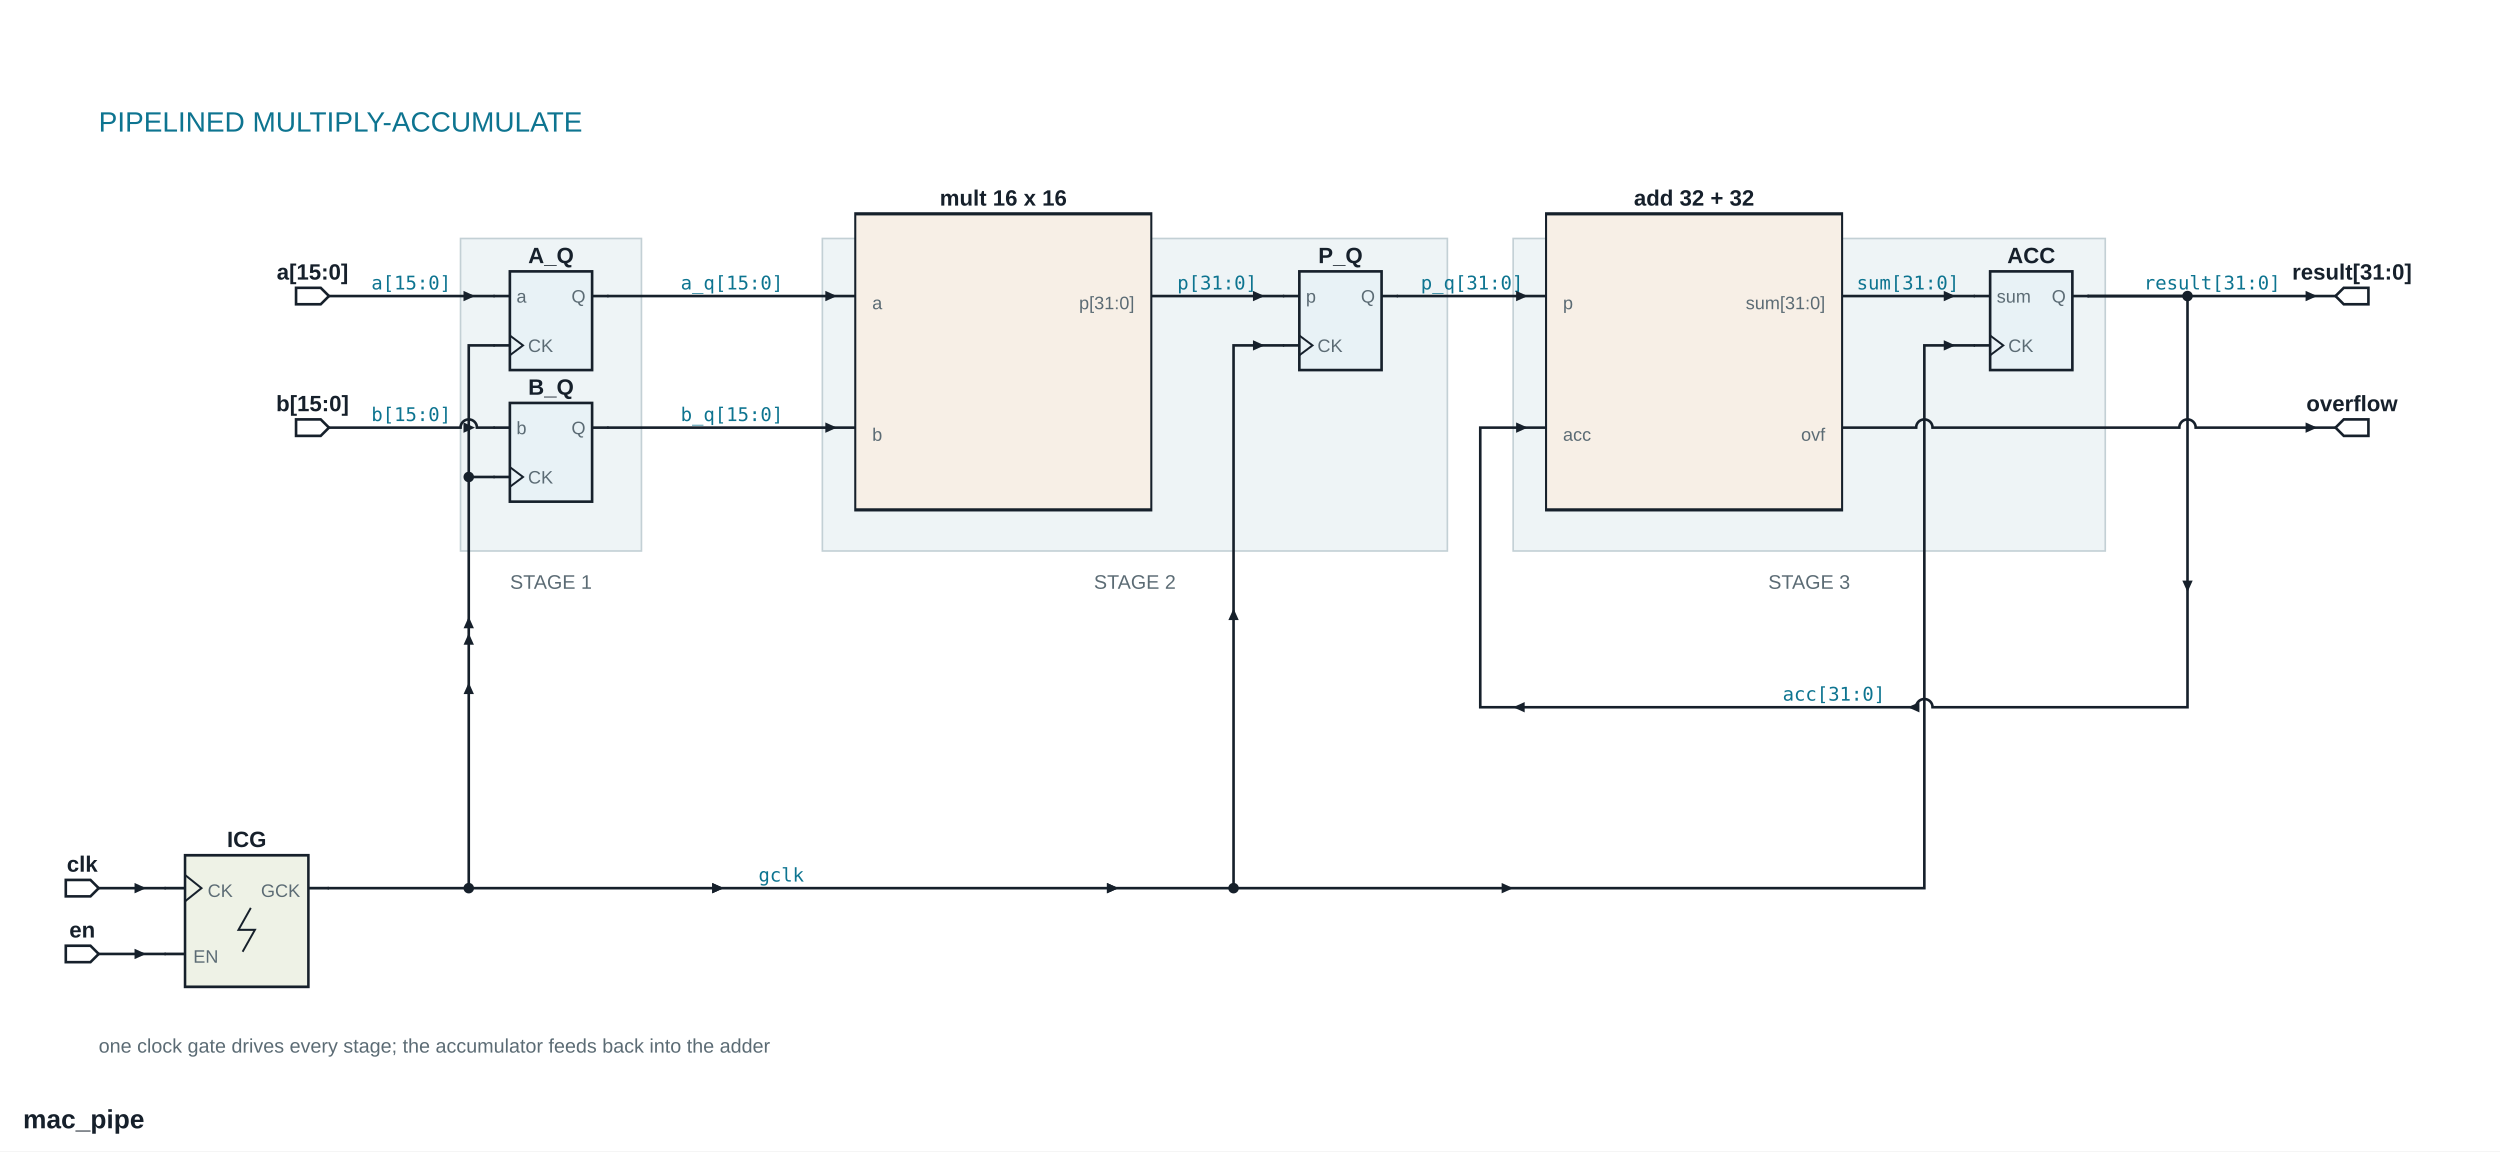
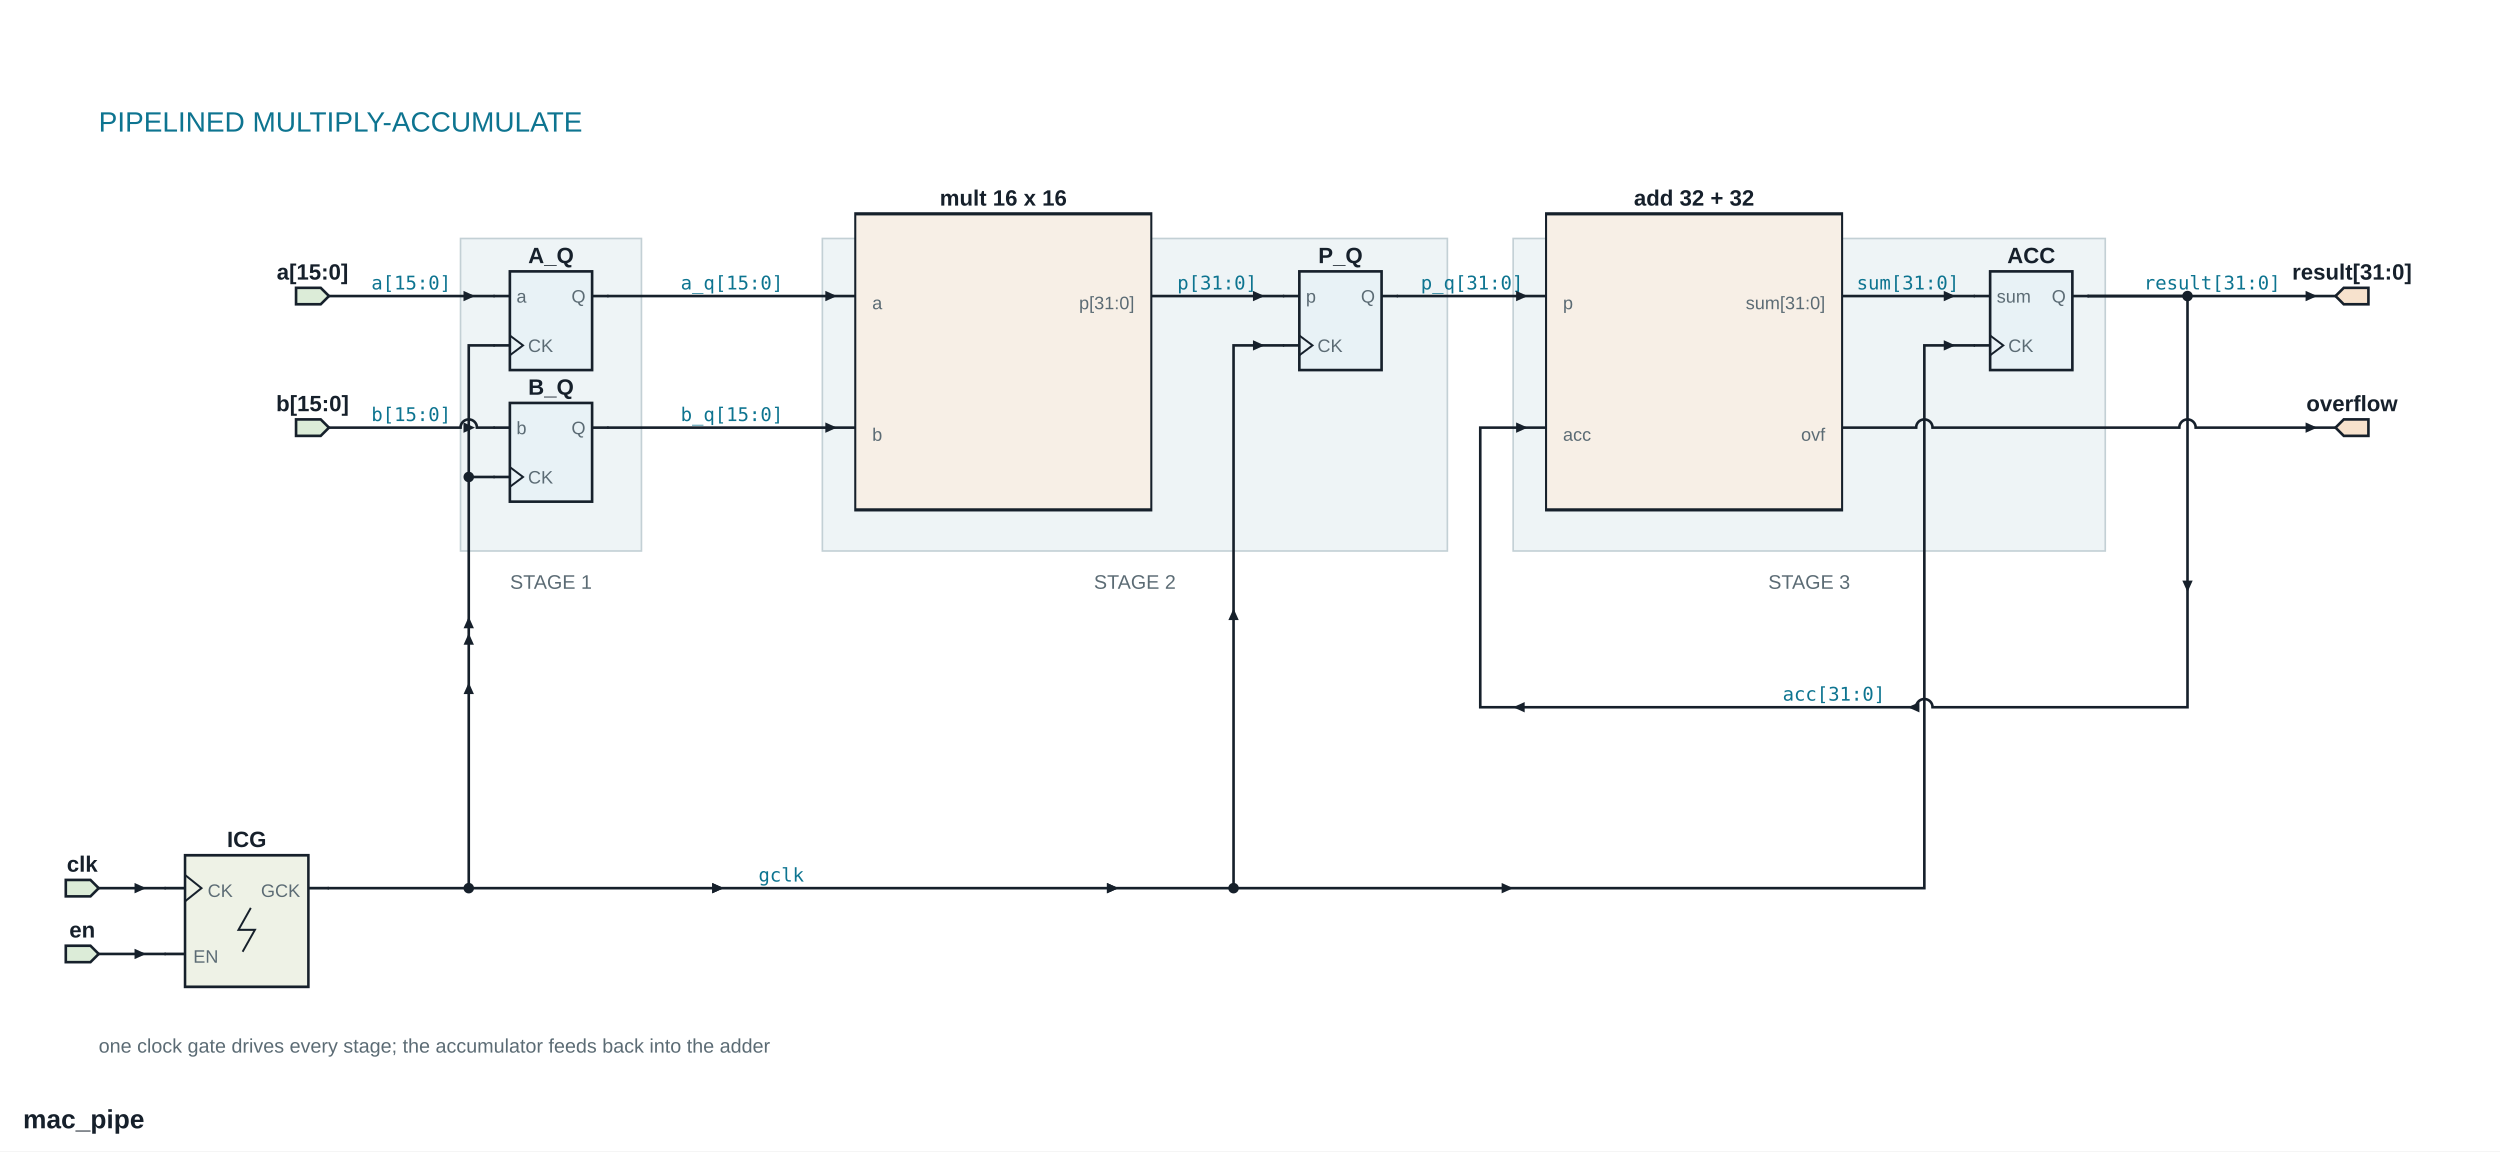
<svg xmlns="http://www.w3.org/2000/svg" width="1520" height="700" viewBox="0 0 1520 700" font-family="'IBM Plex Sans','IBM Plex Sans Text',Arial,Helvetica,sans-serif">
  <rect x="0" y="0" width="1520" height="700" fill="#ffffff" />
  <g class="dl-shapes">
    <rect x="920" y="145" width="360" height="190" fill="#eef4f6" stroke="#c3d0d5" stroke-width="1" />
    <rect x="500" y="145" width="380" height="190" fill="#eef4f6" stroke="#c3d0d5" stroke-width="1" />
    <rect x="280" y="145" width="110" height="190" fill="#eef4f6" stroke="#c3d0d5" stroke-width="1" />
    <text x="335" y="358" text-anchor="middle" font-family="'IBM Plex Sans','IBM Plex Sans Text',Arial,Helvetica,sans-serif" font-size="12" fill="#5b6b74">STAGE 1</text>
    <text x="690" y="358" text-anchor="middle" font-family="'IBM Plex Sans','IBM Plex Sans Text',Arial,Helvetica,sans-serif" font-size="12" fill="#5b6b74">STAGE 2</text>
    <text x="1100" y="358" text-anchor="middle" font-family="'IBM Plex Sans','IBM Plex Sans Text',Arial,Helvetica,sans-serif" font-size="12" fill="#5b6b74">STAGE 3</text>
    <text x="60" y="80" text-anchor="start" font-family="'IBM Plex Sans','IBM Plex Sans Text',Arial,Helvetica,sans-serif" font-size="17" fill="#0d7490">PIPELINED MULTIPLY-ACCUMULATE</text>
    <text x="60" y="640" text-anchor="start" font-family="'IBM Plex Sans','IBM Plex Sans Text',Arial,Helvetica,sans-serif" font-size="12" fill="#5b6b74">one clock gate drives every stage; the accumulator feeds back into the adder</text>
  </g>
  <g class="dl-nets">
    <path class="dl-net" data-id="n1" d="M200 180 L300 180" fill="none" stroke="#16202b" stroke-width="1.6" stroke-linejoin="miter" stroke-linecap="square" />
    <path class="dl-net" data-id="n2" d="M200 260 L280 260 A5 5 0 0 1 290 260 L300 260" fill="none" stroke="#16202b" stroke-width="1.6" stroke-linejoin="miter" stroke-linecap="square" />
    <path class="dl-net" data-id="n3" d="M370 180 L520 180" fill="none" stroke="#16202b" stroke-width="1.6" stroke-linejoin="miter" stroke-linecap="square" />
    <path class="dl-net" data-id="n4" d="M370 260 L520 260" fill="none" stroke="#16202b" stroke-width="1.6" stroke-linejoin="miter" stroke-linecap="square" />
    <path class="dl-net" data-id="n5" d="M700 180 L780 180" fill="none" stroke="#16202b" stroke-width="1.6" stroke-linejoin="miter" stroke-linecap="square" />
    <path class="dl-net" data-id="n6" d="M850 180 L940 180" fill="none" stroke="#16202b" stroke-width="1.6" stroke-linejoin="miter" stroke-linecap="square" />
    <path class="dl-net" data-id="n7" d="M1120 180 L1200 180" fill="none" stroke="#16202b" stroke-width="1.6" stroke-linejoin="miter" stroke-linecap="square" />
    <path class="dl-net" data-id="n8" d="M1270 180 L1420 180" fill="none" stroke="#16202b" stroke-width="1.6" stroke-linejoin="miter" stroke-linecap="square" />
    <path class="dl-net" data-id="n9" d="M1120 260 L1165 260 A5 5 0 0 1 1175 260 L1325 260 A5 5 0 0 1 1335 260 L1420 260" fill="none" stroke="#16202b" stroke-width="1.6" stroke-linejoin="miter" stroke-linecap="square" />
    <path class="dl-net" data-id="n10" d="M1270 180 L1330 180 L1330 430 L1175 430 A5 5 0 0 0 1165 430 L900 430 L900 260 L940 260" fill="none" stroke="#16202b" stroke-width="1.6" stroke-linejoin="miter" stroke-linecap="square" />
    <path class="dl-net" data-id="n11" d="M60 540 L100 540" fill="none" stroke="#16202b" stroke-width="1.6" stroke-linejoin="miter" stroke-linecap="square" />
    <path class="dl-net" data-id="n12" d="M60 580 L100 580" fill="none" stroke="#16202b" stroke-width="1.6" stroke-linejoin="miter" stroke-linecap="square" />
    <path class="dl-net" data-id="n13" d="M200 540 L285 540 L285 210 L300 210 M200 540 L285 540 L285 290 L300 290 M200 540 L750 540 L750 210 L780 210 M200 540 L1170 540 L1170 210 L1200 210" fill="none" stroke="#16202b" stroke-width="1.6" stroke-linejoin="miter" stroke-linecap="square" />
    <text x="250" y="176" text-anchor="middle" font-family="'IBM Plex Mono','DejaVu Sans Mono','Courier New',monospace" font-size="11.5" fill="#0d7490">a[15:0]</text>
    <text x="250" y="256" text-anchor="middle" font-family="'IBM Plex Mono','DejaVu Sans Mono','Courier New',monospace" font-size="11.5" fill="#0d7490">b[15:0]</text>
    <text x="445" y="176" text-anchor="middle" font-family="'IBM Plex Mono','DejaVu Sans Mono','Courier New',monospace" font-size="11.5" fill="#0d7490">a_q[15:0]</text>
    <text x="445" y="256" text-anchor="middle" font-family="'IBM Plex Mono','DejaVu Sans Mono','Courier New',monospace" font-size="11.5" fill="#0d7490">b_q[15:0]</text>
    <text x="740" y="176" text-anchor="middle" font-family="'IBM Plex Mono','DejaVu Sans Mono','Courier New',monospace" font-size="11.5" fill="#0d7490">p[31:0]</text>
    <text x="895" y="176" text-anchor="middle" font-family="'IBM Plex Mono','DejaVu Sans Mono','Courier New',monospace" font-size="11.5" fill="#0d7490">p_q[31:0]</text>
    <text x="1160" y="176" text-anchor="middle" font-family="'IBM Plex Mono','DejaVu Sans Mono','Courier New',monospace" font-size="11.5" fill="#0d7490">sum[31:0]</text>
    <text x="1345" y="176" text-anchor="middle" font-family="'IBM Plex Mono','DejaVu Sans Mono','Courier New',monospace" font-size="11.5" fill="#0d7490">result[31:0]</text>
    <text x="1115" y="426" text-anchor="middle" font-family="'IBM Plex Mono','DejaVu Sans Mono','Courier New',monospace" font-size="11.5" fill="#0d7490">acc[31:0]</text>
    <text x="475" y="536" text-anchor="middle" font-family="'IBM Plex Mono','DejaVu Sans Mono','Courier New',monospace" font-size="11.5" fill="#0d7490">gclk</text>
    <polygon points="288.8,180 281.8,183.15 281.8,176.85" fill="#16202b" />
    <polygon points="288.8,260 281.8,263.15 281.8,256.85" fill="#16202b" />
    <polygon points="508.8,180 501.8,183.15 501.8,176.85" fill="#16202b" />
    <polygon points="508.8,260 501.8,263.15 501.8,256.85" fill="#16202b" />
    <polygon points="768.8,180 761.8,183.15 761.8,176.85" fill="#16202b" />
    <polygon points="928.8,180 921.8,183.15 921.8,176.85" fill="#16202b" />
    <polygon points="1188.8,180 1181.8,183.15 1181.8,176.85" fill="#16202b" />
    <polygon points="1408.8,180 1401.8,183.15 1401.8,176.85" fill="#16202b" />
    <polygon points="1408.8,260 1401.8,263.15 1401.8,256.85" fill="#16202b" />
    <polygon points="1330,360 1326.85,353 1333.15,353" fill="#16202b" />
    <polygon points="1160,430 1167,426.85 1167,433.15" fill="#16202b" />
    <polygon points="920,430 927,426.85 927,433.15" fill="#16202b" />
    <polygon points="928.8,260 921.8,263.15 921.8,256.85" fill="#16202b" />
    <polygon points="88.8,540 81.8,543.15 81.8,536.85" fill="#16202b" />
    <polygon points="88.8,580 81.8,583.15 81.8,576.85" fill="#16202b" />
    <polygon points="285,385 288.15,392 281.85,392" fill="#16202b" />
    <polygon points="285,375 288.15,382 281.85,382" fill="#16202b" />
    <polygon points="285,415 288.15,422 281.85,422" fill="#16202b" />
    <polygon points="440,540 433,543.15 433,536.85" fill="#16202b" />
    <polygon points="680,540 673,543.15 673,536.85" fill="#16202b" />
    <polygon points="750,370 753.15,377 746.85,377" fill="#16202b" />
    <polygon points="768.8,210 761.8,213.15 761.8,206.85" fill="#16202b" />
    <polygon points="440,540 433,543.15 433,536.85" fill="#16202b" />
    <polygon points="680,540 673,543.15 673,536.85" fill="#16202b" />
    <polygon points="920,540 913,543.15 913,536.85" fill="#16202b" />
    <polygon points="1188.8,210 1181.8,213.15 1181.8,206.85" fill="#16202b" />
    <circle cx="285" cy="290" r="3.2" fill="#16202b" />
    <circle cx="285" cy="540" r="3.2" fill="#16202b" />
    <circle cx="750" cy="540" r="3.2" fill="#16202b" />
    <circle cx="1330" cy="180" r="3.2" fill="#16202b" />
  </g>
  <g class="dl-cells">
    <g class="dl-cell" data-id="p_clk" data-type="port_in" transform="matrix(1,0,0,1,40,535)">
-       <path d="M0 0 H15 L20 5 L15 10 H0 Z" fill="#ffffff" stroke="#16202b" stroke-width="1.6" />
+       <path d="M0 0 H15 L20 5 L15 10 H0 Z" fill="#dcecd8" stroke="#16202b" stroke-width="1.6" />
    </g>
    <text x="50" y="530" text-anchor="middle" font-family="'IBM Plex Sans','IBM Plex Sans Text',Arial,Helvetica,sans-serif" font-size="13.5" font-weight="600" fill="#16202b">clk</text>
    <g class="dl-cell" data-id="p_en" data-type="port_in" transform="matrix(1,0,0,1,40,575)">
-       <path d="M0 0 H15 L20 5 L15 10 H0 Z" fill="#ffffff" stroke="#16202b" stroke-width="1.6" />
+       <path d="M0 0 H15 L20 5 L15 10 H0 Z" fill="#dcecd8" stroke="#16202b" stroke-width="1.6" />
    </g>
    <text x="50" y="570" text-anchor="middle" font-family="'IBM Plex Sans','IBM Plex Sans Text',Arial,Helvetica,sans-serif" font-size="13.5" font-weight="600" fill="#16202b">en</text>
    <g class="dl-cell" data-id="icg1" data-type="icg" transform="matrix(1.25,0,0,1.3333,100,520)">
      <line x1="0" y1="15" x2="10" y2="15" stroke="#16202b" stroke-width="1.239" />
      <line x1="0" y1="45" x2="10" y2="45" stroke="#16202b" stroke-width="1.239" />
      <rect x="10" y="0" width="60" height="60" fill="#eef2e6" stroke="#16202b" stroke-width="1.239" />
      <path d="M10 9 L18 15 L10 21" fill="none" stroke="#16202b" stroke-width="0.929" />
      <path d="M42 24 L36 34 H44 L38 44" fill="none" stroke="#16202b" stroke-width="0.929" />
      <line x1="70" y1="15" x2="80" y2="15" stroke="#16202b" stroke-width="1.239" />
    </g>
    <text x="126.25" y="545.333" text-anchor="start" font-family="'IBM Plex Sans','IBM Plex Sans Text',Arial,Helvetica,sans-serif" font-size="11" fill="#5b6b74">CK</text>
    <text x="117.5" y="585.333" text-anchor="start" font-family="'IBM Plex Sans','IBM Plex Sans Text',Arial,Helvetica,sans-serif" font-size="11" fill="#5b6b74">EN</text>
    <text x="182.5" y="545.333" text-anchor="end" font-family="'IBM Plex Sans','IBM Plex Sans Text',Arial,Helvetica,sans-serif" font-size="11" fill="#5b6b74">GCK</text>
    <text x="150" y="515" text-anchor="middle" font-family="'IBM Plex Sans','IBM Plex Sans Text',Arial,Helvetica,sans-serif" font-size="13.5" font-weight="600" fill="#16202b">ICG</text>
    <g class="dl-cell" data-id="p_a" data-type="port_in" transform="matrix(1,0,0,1,180,175)">
-       <path d="M0 0 H15 L20 5 L15 10 H0 Z" fill="#ffffff" stroke="#16202b" stroke-width="1.6" />
+       <path d="M0 0 H15 L20 5 L15 10 H0 Z" fill="#dcecd8" stroke="#16202b" stroke-width="1.6" />
    </g>
    <text x="190" y="170" text-anchor="middle" font-family="'IBM Plex Sans','IBM Plex Sans Text',Arial,Helvetica,sans-serif" font-size="13.5" font-weight="600" fill="#16202b">a[15:0]</text>
    <g class="dl-cell" data-id="p_b" data-type="port_in" transform="matrix(1,0,0,1,180,255)">
-       <path d="M0 0 H15 L20 5 L15 10 H0 Z" fill="#ffffff" stroke="#16202b" stroke-width="1.6" />
+       <path d="M0 0 H15 L20 5 L15 10 H0 Z" fill="#dcecd8" stroke="#16202b" stroke-width="1.6" />
    </g>
    <text x="190" y="250" text-anchor="middle" font-family="'IBM Plex Sans','IBM Plex Sans Text',Arial,Helvetica,sans-serif" font-size="13.5" font-weight="600" fill="#16202b">b[15:0]</text>
    <g class="dl-cell" data-id="r_a" data-type="reg" transform="matrix(1,0,0,1,300,165)">
      <line x1="0" y1="15" x2="10" y2="15" stroke="#16202b" stroke-width="1.6" />
      <line x1="0" y1="45" x2="10" y2="45" stroke="#16202b" stroke-width="1.6" />
      <rect x="10" y="0" width="50" height="60" fill="#e8f2f6" stroke="#16202b" stroke-width="1.6" />
      <path d="M10 39 L18 45 L10 51" fill="none" stroke="#16202b" stroke-width="1.2" />
      <line x1="60" y1="15" x2="70" y2="15" stroke="#16202b" stroke-width="1.6" />
    </g>
    <text x="314" y="184" text-anchor="start" font-family="'IBM Plex Sans','IBM Plex Sans Text',Arial,Helvetica,sans-serif" font-size="11" fill="#5b6b74">a</text>
    <text x="321" y="214" text-anchor="start" font-family="'IBM Plex Sans','IBM Plex Sans Text',Arial,Helvetica,sans-serif" font-size="11" fill="#5b6b74">CK</text>
    <text x="356" y="184" text-anchor="end" font-family="'IBM Plex Sans','IBM Plex Sans Text',Arial,Helvetica,sans-serif" font-size="11" fill="#5b6b74">Q</text>
    <text x="335" y="160" text-anchor="middle" font-family="'IBM Plex Sans','IBM Plex Sans Text',Arial,Helvetica,sans-serif" font-size="13.5" font-weight="600" fill="#16202b">A_Q</text>
    <g class="dl-cell" data-id="r_b" data-type="reg" transform="matrix(1,0,0,1,300,245)">
      <line x1="0" y1="15" x2="10" y2="15" stroke="#16202b" stroke-width="1.6" />
      <line x1="0" y1="45" x2="10" y2="45" stroke="#16202b" stroke-width="1.6" />
      <rect x="10" y="0" width="50" height="60" fill="#e8f2f6" stroke="#16202b" stroke-width="1.6" />
      <path d="M10 39 L18 45 L10 51" fill="none" stroke="#16202b" stroke-width="1.2" />
      <line x1="60" y1="15" x2="70" y2="15" stroke="#16202b" stroke-width="1.6" />
    </g>
    <text x="314" y="264" text-anchor="start" font-family="'IBM Plex Sans','IBM Plex Sans Text',Arial,Helvetica,sans-serif" font-size="11" fill="#5b6b74">b</text>
    <text x="321" y="294" text-anchor="start" font-family="'IBM Plex Sans','IBM Plex Sans Text',Arial,Helvetica,sans-serif" font-size="11" fill="#5b6b74">CK</text>
    <text x="356" y="264" text-anchor="end" font-family="'IBM Plex Sans','IBM Plex Sans Text',Arial,Helvetica,sans-serif" font-size="11" fill="#5b6b74">Q</text>
    <text x="335" y="240" text-anchor="middle" font-family="'IBM Plex Sans','IBM Plex Sans Text',Arial,Helvetica,sans-serif" font-size="13.5" font-weight="600" fill="#16202b">B_Q</text>
    <g class="dl-cell" data-id="mult" data-type="block" transform="matrix(1.2857,0,0,2,520,130)">
      <rect x="0" y="0" width="140" height="90" fill="#f7efe6" stroke="#16202b" stroke-width="0.974" />
    </g>
    <text x="530.286" y="188" text-anchor="start" font-family="'IBM Plex Sans','IBM Plex Sans Text',Arial,Helvetica,sans-serif" font-size="11" fill="#5b6b74">a</text>
    <text x="530.286" y="268" text-anchor="start" font-family="'IBM Plex Sans','IBM Plex Sans Text',Arial,Helvetica,sans-serif" font-size="11" fill="#5b6b74">b</text>
    <text x="689.714" y="188" text-anchor="end" font-family="'IBM Plex Sans','IBM Plex Sans Text',Arial,Helvetica,sans-serif" font-size="11" fill="#5b6b74">p[31:0]</text>
    <text x="610" y="125" text-anchor="middle" font-family="'IBM Plex Sans','IBM Plex Sans Text',Arial,Helvetica,sans-serif" font-size="13.5" font-weight="600" fill="#16202b">mult 16 x 16</text>
    <g class="dl-cell" data-id="r_p" data-type="reg" transform="matrix(1,0,0,1,780,165)">
      <line x1="0" y1="15" x2="10" y2="15" stroke="#16202b" stroke-width="1.6" />
      <line x1="0" y1="45" x2="10" y2="45" stroke="#16202b" stroke-width="1.6" />
      <rect x="10" y="0" width="50" height="60" fill="#e8f2f6" stroke="#16202b" stroke-width="1.6" />
      <path d="M10 39 L18 45 L10 51" fill="none" stroke="#16202b" stroke-width="1.2" />
      <line x1="60" y1="15" x2="70" y2="15" stroke="#16202b" stroke-width="1.6" />
    </g>
    <text x="794" y="184" text-anchor="start" font-family="'IBM Plex Sans','IBM Plex Sans Text',Arial,Helvetica,sans-serif" font-size="11" fill="#5b6b74">p</text>
    <text x="801" y="214" text-anchor="start" font-family="'IBM Plex Sans','IBM Plex Sans Text',Arial,Helvetica,sans-serif" font-size="11" fill="#5b6b74">CK</text>
    <text x="836" y="184" text-anchor="end" font-family="'IBM Plex Sans','IBM Plex Sans Text',Arial,Helvetica,sans-serif" font-size="11" fill="#5b6b74">Q</text>
    <text x="815" y="160" text-anchor="middle" font-family="'IBM Plex Sans','IBM Plex Sans Text',Arial,Helvetica,sans-serif" font-size="13.5" font-weight="600" fill="#16202b">P_Q</text>
    <g class="dl-cell" data-id="add" data-type="block" transform="matrix(1.2857,0,0,2,940,130)">
      <rect x="0" y="0" width="140" height="90" fill="#f7efe6" stroke="#16202b" stroke-width="0.974" />
    </g>
    <text x="950.286" y="188" text-anchor="start" font-family="'IBM Plex Sans','IBM Plex Sans Text',Arial,Helvetica,sans-serif" font-size="11" fill="#5b6b74">p</text>
    <text x="950.286" y="268" text-anchor="start" font-family="'IBM Plex Sans','IBM Plex Sans Text',Arial,Helvetica,sans-serif" font-size="11" fill="#5b6b74">acc</text>
    <text x="1109.714" y="188" text-anchor="end" font-family="'IBM Plex Sans','IBM Plex Sans Text',Arial,Helvetica,sans-serif" font-size="11" fill="#5b6b74">sum[31:0]</text>
    <text x="1109.714" y="268" text-anchor="end" font-family="'IBM Plex Sans','IBM Plex Sans Text',Arial,Helvetica,sans-serif" font-size="11" fill="#5b6b74">ovf</text>
    <text x="1030" y="125" text-anchor="middle" font-family="'IBM Plex Sans','IBM Plex Sans Text',Arial,Helvetica,sans-serif" font-size="13.5" font-weight="600" fill="#16202b">add 32 + 32</text>
    <g class="dl-cell" data-id="r_acc" data-type="reg" transform="matrix(1,0,0,1,1200,165)">
      <line x1="0" y1="15" x2="10" y2="15" stroke="#16202b" stroke-width="1.6" />
      <line x1="0" y1="45" x2="10" y2="45" stroke="#16202b" stroke-width="1.6" />
      <rect x="10" y="0" width="50" height="60" fill="#e8f2f6" stroke="#16202b" stroke-width="1.6" />
      <path d="M10 39 L18 45 L10 51" fill="none" stroke="#16202b" stroke-width="1.2" />
      <line x1="60" y1="15" x2="70" y2="15" stroke="#16202b" stroke-width="1.6" />
    </g>
    <text x="1214" y="184" text-anchor="start" font-family="'IBM Plex Sans','IBM Plex Sans Text',Arial,Helvetica,sans-serif" font-size="11" fill="#5b6b74">sum</text>
    <text x="1221" y="214" text-anchor="start" font-family="'IBM Plex Sans','IBM Plex Sans Text',Arial,Helvetica,sans-serif" font-size="11" fill="#5b6b74">CK</text>
    <text x="1256" y="184" text-anchor="end" font-family="'IBM Plex Sans','IBM Plex Sans Text',Arial,Helvetica,sans-serif" font-size="11" fill="#5b6b74">Q</text>
    <text x="1235" y="160" text-anchor="middle" font-family="'IBM Plex Sans','IBM Plex Sans Text',Arial,Helvetica,sans-serif" font-size="13.5" font-weight="600" fill="#16202b">ACC</text>
    <g class="dl-cell" data-id="p_res" data-type="port_out" transform="matrix(1,0,0,1,1420,175)">
-       <path d="M20 0 H5 L0 5 L5 10 H20 Z" fill="#ffffff" stroke="#16202b" stroke-width="1.6" />
+       <path d="M20 0 H5 L0 5 L5 10 H20 Z" fill="#f7e2cd" stroke="#16202b" stroke-width="1.6" />
    </g>
    <text x="1430" y="170" text-anchor="middle" font-family="'IBM Plex Sans','IBM Plex Sans Text',Arial,Helvetica,sans-serif" font-size="13.5" font-weight="600" fill="#16202b">result[31:0]</text>
    <g class="dl-cell" data-id="p_ovf" data-type="port_out" transform="matrix(1,0,0,1,1420,255)">
-       <path d="M20 0 H5 L0 5 L5 10 H20 Z" fill="#ffffff" stroke="#16202b" stroke-width="1.6" />
+       <path d="M20 0 H5 L0 5 L5 10 H20 Z" fill="#f7e2cd" stroke="#16202b" stroke-width="1.6" />
    </g>
    <text x="1430" y="250" text-anchor="middle" font-family="'IBM Plex Sans','IBM Plex Sans Text',Arial,Helvetica,sans-serif" font-size="13.5" font-weight="600" fill="#16202b">overflow</text>
  </g>
  <text x="14" y="686" font-family="'IBM Plex Sans','IBM Plex Sans Text',Arial,Helvetica,sans-serif" font-size="16" font-weight="600" fill="#16202b">mac_pipe</text>
</svg>
